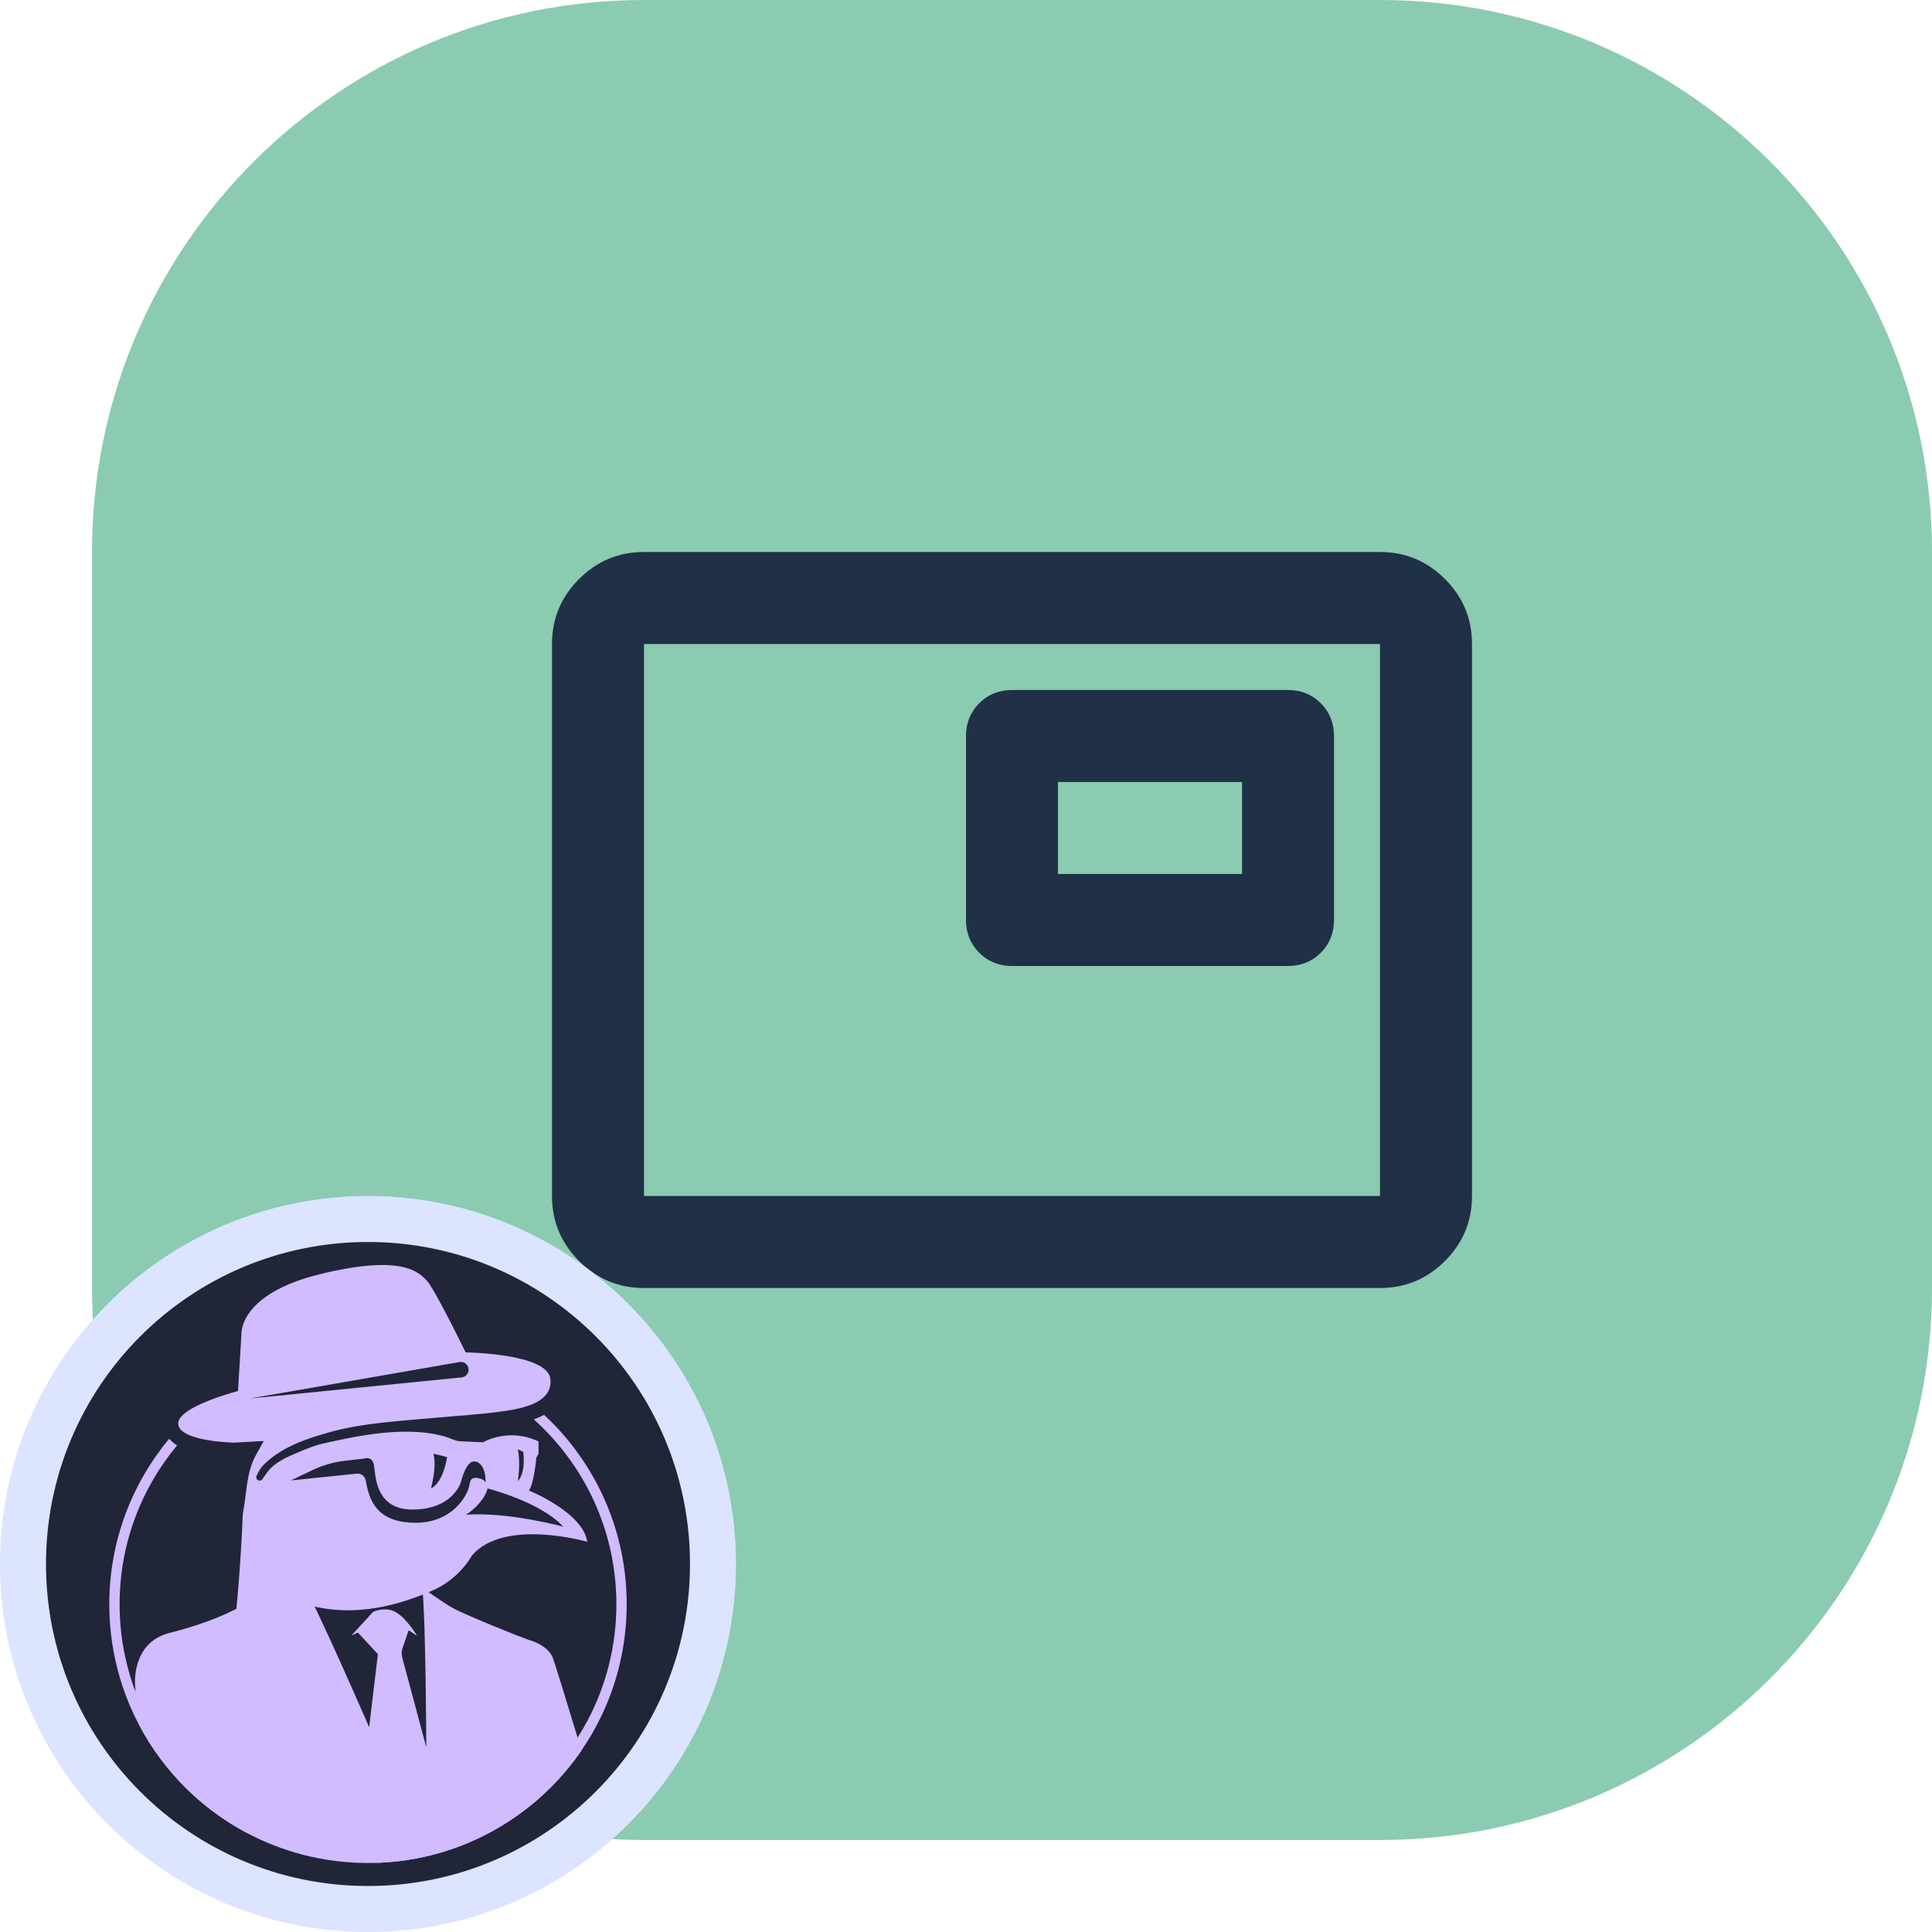
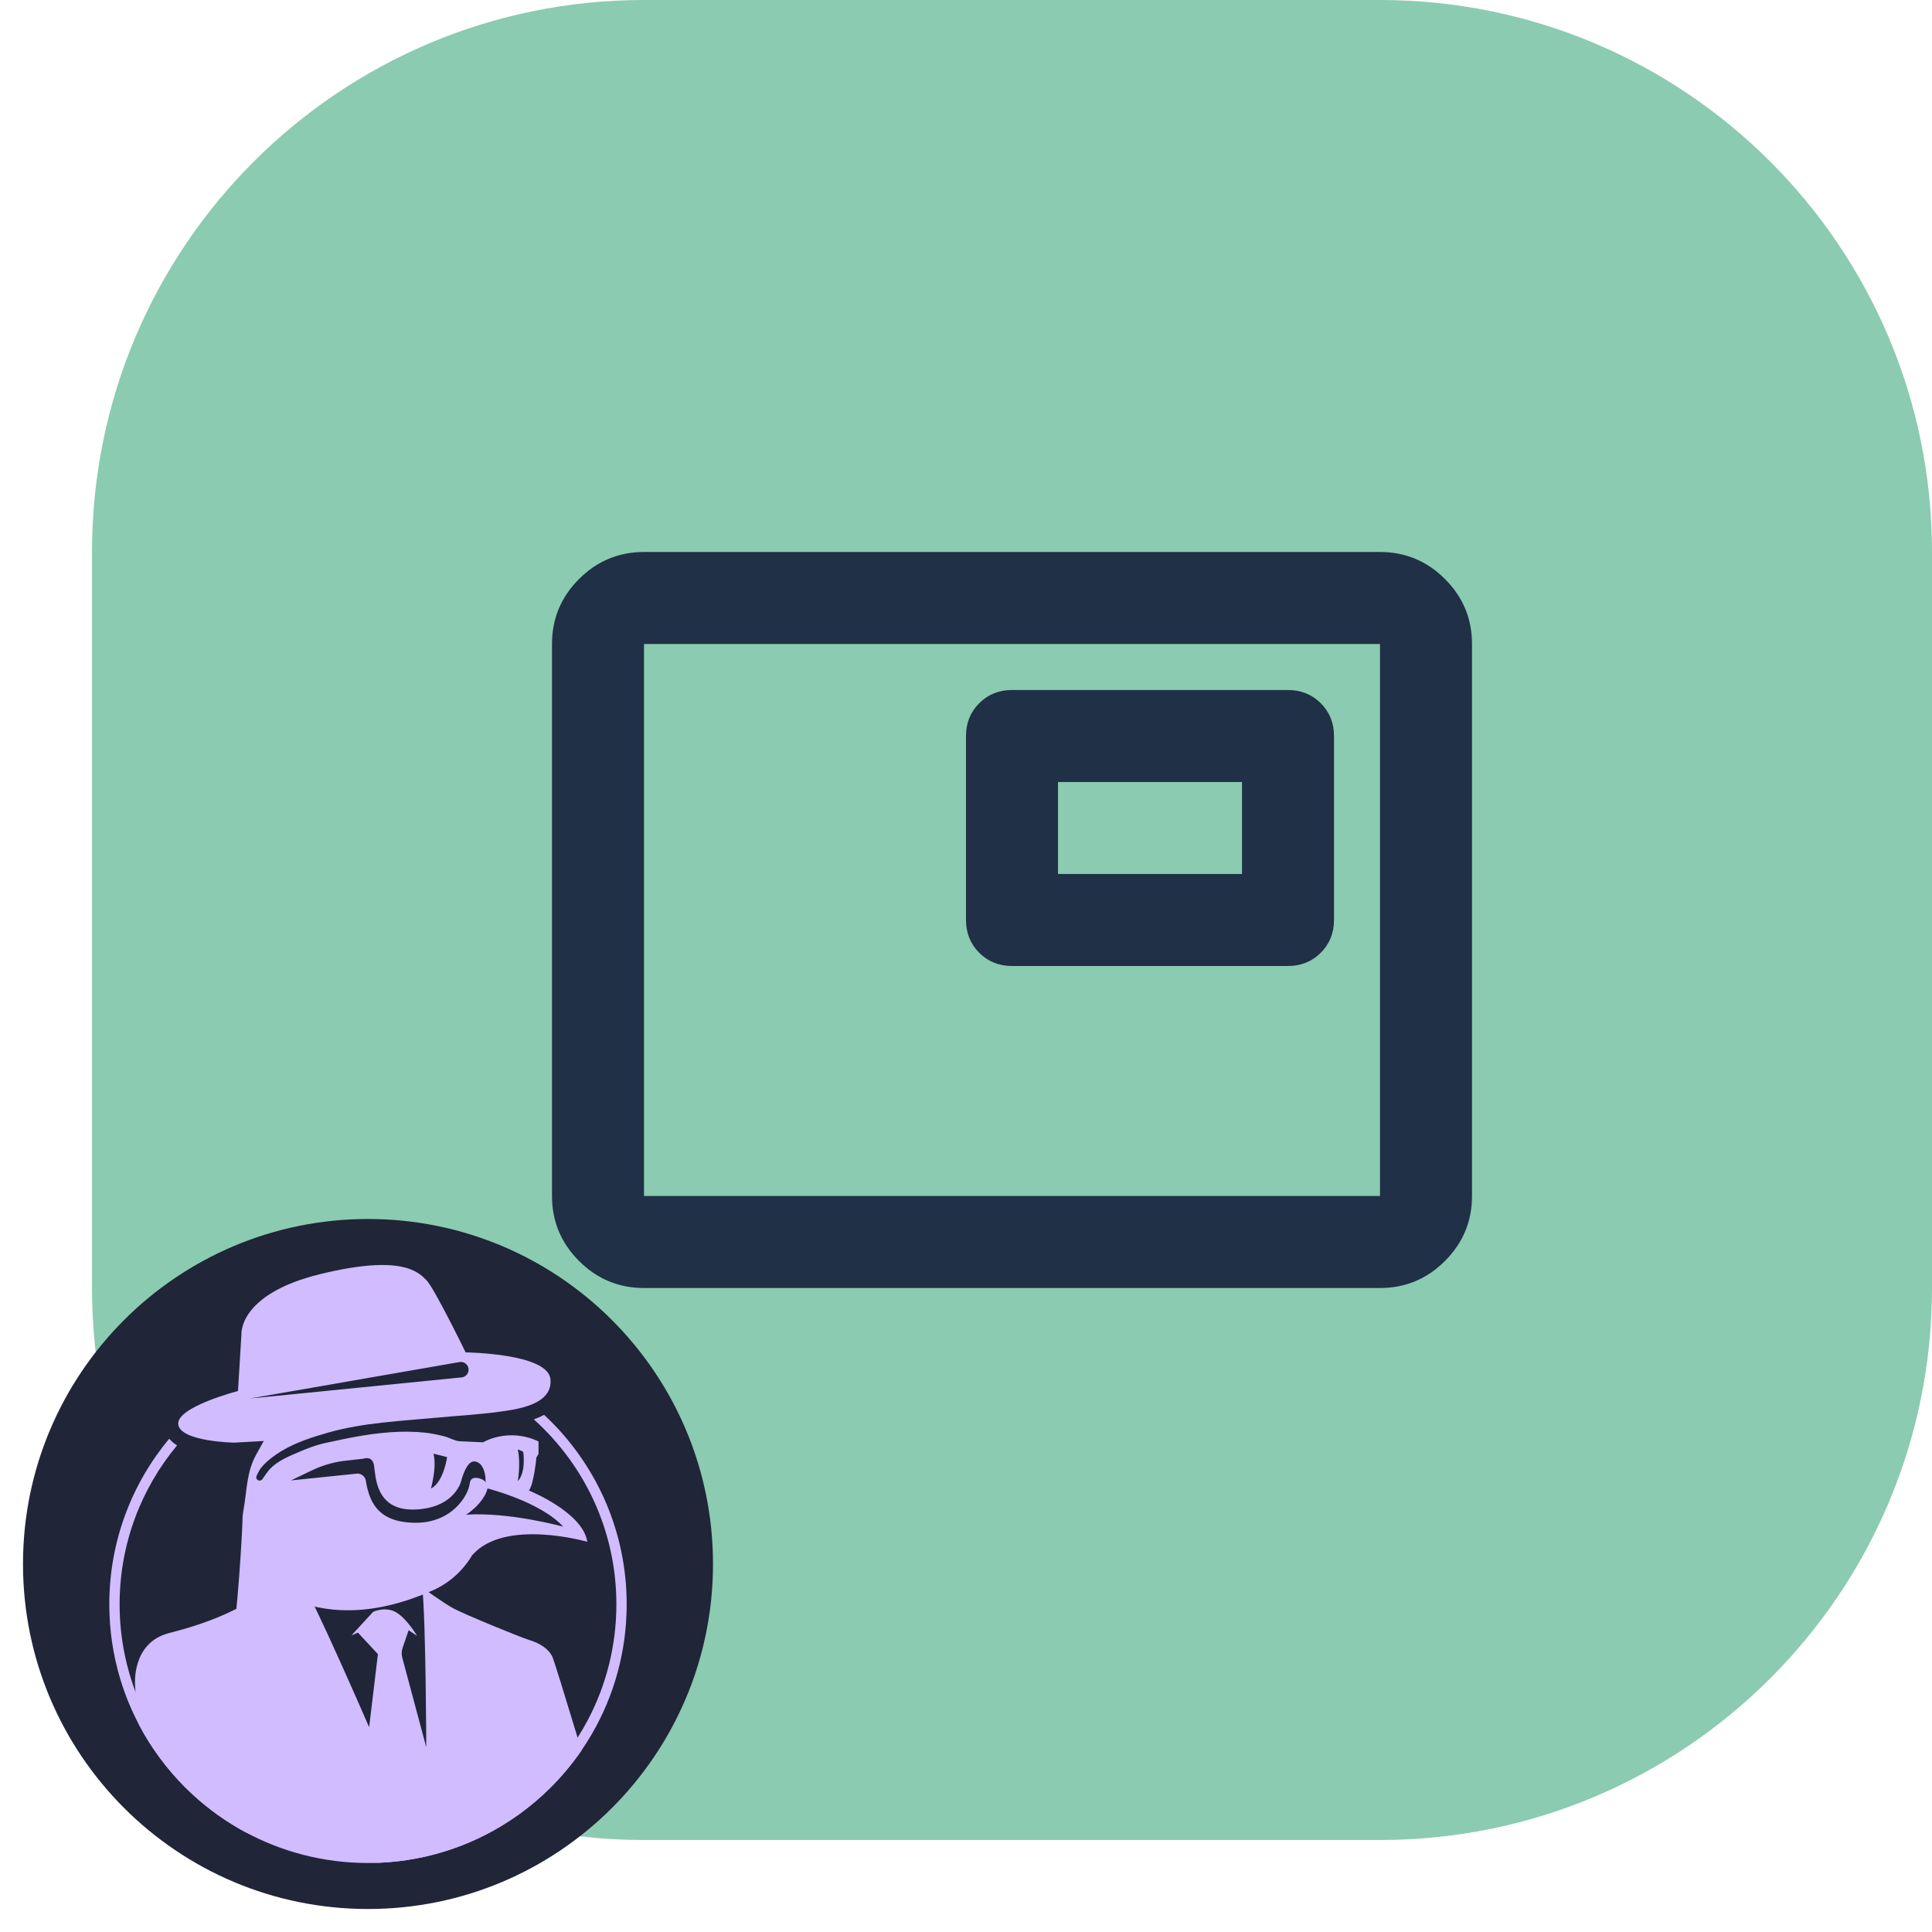
<svg xmlns="http://www.w3.org/2000/svg" width="40" height="40" viewBox="-2 0 42 42">
  <rect width="40" height="40" rx="12" fill="#8bcbb1" />
  <g transform="translate(8 32) scale(0.025 -0.025)">
    <path fill="#203047" d="M160 160Q127 160 103.5 183.5Q80 207 80 240V720Q80 753 103.5 776.5Q127 800 160 800H800Q833 800 856.5 776.5Q880 753 880 720V240Q880 207 856.5 183.5Q833 160 800 160ZM160 240H800Q800 240 800.0 240.0Q800 240 800 240V720Q800 720 800.0 720.0Q800 720 800 720H160Q160 720 160.0 720.0Q160 720 160 720V240Q160 240 160.0 240.0Q160 240 160 240ZM160 240Q160 240 160.0 240.0Q160 240 160 240V720Q160 720 160.0 720.0Q160 720 160 720Q160 720 160.0 720.0Q160 720 160 720V240Q160 240 160.0 240.0Q160 240 160 240ZM480 440H720Q737 440 748.5 451.5Q760 463 760 480V640Q760 657 748.5 668.5Q737 680 720 680H480Q463 680 451.5 668.5Q440 657 440 640V480Q440 463 451.5 451.5Q463 440 480 440ZM520 520V600H680V520Z" />
  </g>
  <g id="dux-badge" transform="translate(-26 2)">
-     <circle cx="32" cy="32" r="7.5" fill="#202538" stroke="#dce4ff" stroke-width="1" />
+     <circle cx="32" cy="32" r="7.5" fill="#202538" />
    <g transform="translate(26.376 25.5) scale(0.02329119)">
      <defs id="defs1">
        <clipPath clipPathUnits="userSpaceOnUse" id="clipPath21">
          <path d="M 0,1200 H 2000 V 0 H 0 Z" transform="translate(-673.8743,-704.2584)" id="path21" />
        </clipPath>
        <clipPath clipPathUnits="userSpaceOnUse" id="clipPath25">
          <path d="M 0,1200 H 2000 V 0 H 0 Z" transform="translate(-466.3045,-703.5978)" id="path25" />
        </clipPath>
        <clipPath clipPathUnits="userSpaceOnUse" id="clipPath27">
          <path d="M 0,1200 H 2000 V 0 H 0 Z" transform="translate(-695.28,-473.9274)" id="path27" />
        </clipPath>
        <clipPath clipPathUnits="userSpaceOnUse" id="clipPath29">
          <path d="M 0,1200 H 2000 V 0 H 0 Z" transform="translate(-457.9388,-632.9906)" id="path29" />
        </clipPath>
        <clipPath clipPathUnits="userSpaceOnUse" id="clipPath31">
          <path d="M 0,1200 H 2000 V 0 H 0 Z" transform="translate(-466.3045,-703.5978)" id="path31" />
        </clipPath>
        <clipPath clipPathUnits="userSpaceOnUse" id="clipPath33">
          <path d="M 0,1200 H 2000 V 0 H 0 Z" transform="translate(-614.5172,-638.933)" id="path33" />
        </clipPath>
      </defs>
      <g id="layer-MC0" transform="translate(-486.3102,-515.0272)">
        <path id="path20" d="M 0,0 C -1.568,1.568 -3.163,3.098 -4.787,4.61 -5.944,3.966 -7.185,3.35 -8.529,2.762 -9.658,2.277 -10.815,1.82 -11.981,1.4 c 1.885,-1.689 3.742,-3.425 5.552,-5.207 0.448,-0.429 0.886,-0.868 1.325,-1.306 2.221,-2.221 4.386,-4.498 6.476,-6.84 27.639,-30.784 44.453,-71.459 44.453,-116.089 0,-29.347 -7.259,-56.977 -20.09,-81.21 -2.192,-4.134 -4.544,-8.174 -7.054,-12.102 -6.83,-10.74 -14.827,-20.669 -23.785,-29.636 -5.944,-5.944 -12.317,-11.459 -19.073,-16.498 -0.56,-0.42 -1.12,-0.83 -1.689,-1.231 -28.675,-20.893 -63.975,-33.201 -102.186,-33.201 -48.018,0 -91.464,19.456 -122.948,50.93 -0.737,0.737 -1.465,1.474 -2.174,2.221 -0.55,0.569 -1.101,1.147 -1.633,1.726 -15.545,16.553 -27.881,36.14 -36.018,57.779 -3.098,8.211 -5.58,16.712 -7.409,25.464 -2.417,11.534 -3.686,23.496 -3.686,35.758 0.01,42.326 15.117,81.097 40.246,111.246 -2.072,1.278 -3.975,2.809 -5.534,4.637 -26.174,-31.399 -41.934,-71.822 -41.934,-115.883 0,-18.187 2.678,-35.748 7.67,-52.311 3.359,-11.142 7.754,-21.835 13.092,-31.95 8.528,-16.208 19.446,-30.961 32.276,-43.801 1.251,-1.25 2.529,-2.491 3.817,-3.685 0.662,-0.644 1.334,-1.26 2.006,-1.876 10.862,-9.938 22.945,-18.578 36,-25.661 25.632,-13.913 55.016,-21.816 86.229,-21.816 2.454,0 4.908,0.047 7.334,0.14 36.056,1.446 69.424,13.427 97.054,32.976 0.569,0.392 1.148,0.793 1.698,1.204 7.82,5.655 15.164,11.925 21.966,18.718 7.904,7.904 15.07,16.526 21.406,25.773 2.556,3.723 4.973,7.558 7.25,11.477 15.499,26.697 24.382,57.723 24.382,90.812 C 53.038,-78.055 32.762,-32.762 0,0" style="fill:#D0BCFF;fill-opacity:1;fill-rule:nonzero;stroke:none" transform="matrix(1.333333,0,0,-1.333333,898.4991,660.9888)" clip-path="url(#clipPath21)" />
        <path id="path24" d="M 0,0 -0.169,-0.292 C 1.43,-0.2 3.091,-0.108 4.798,0 Z" style="fill:#D0BCFF;fill-opacity:1;fill-rule:nonzero;stroke:none" transform="matrix(1.333333,0,0,-1.333333,621.7393,661.8696)" clip-path="url(#clipPath25)" />
        <path id="path26" d="m 0,0 c -6.336,-9.247 -13.502,-17.869 -21.406,-25.773 -6.802,-6.793 -14.146,-13.063 -21.965,-18.718 -0.551,-0.411 -1.129,-0.812 -1.699,-1.204 -27.629,-19.549 -60.998,-31.53 -97.053,-32.976 -33.247,1.129 -64.852,8.762 -93.564,21.676 -13.054,7.082 -25.138,15.723 -36,25.661 -0.672,0.616 -1.343,1.232 -2.006,1.876 -1.288,1.194 -2.566,2.435 -3.816,3.685 -12.831,12.84 -23.748,27.593 -32.277,43.801 -1.092,7.651 -1.941,15.378 -2.445,23.039 -0.102,1.502 -0.186,3.004 -0.261,4.497 0,0 -2.865,29.795 23.944,36.634 26.827,6.84 65.654,19.745 87.722,50.305 0,0 0.327,-8.38 5.506,-15.779 8.034,-11.422 46.674,-100.46 46.674,-100.46 l 6.121,51.135 -13.978,15.079 -4.553,-1.987 15.228,16.544 c 0,0 8.94,4.218 16.554,-0.653 7.605,-4.899 14.146,-16.153 14.146,-16.153 l -5.879,3.892 -4.227,-12.364 c -0.756,-2.184 -0.83,-4.535 -0.233,-6.784 l 16.796,-62.687 c 0,0 -0.243,87.415 -2.781,111.685 0,0 14.221,-10.367 21.621,-14.454 7.381,-4.078 47.215,-20.407 53.738,-22.395 6.504,-1.987 13.222,-5.841 15.882,-11.916 1.026,-2.351 8.594,-26.939 17.486,-56.229 C -1.829,6.028 -0.914,3.023 0,0" style="fill:#D0BCFF;fill-opacity:1;fill-rule:nonzero;stroke:none" transform="matrix(1.333333,0,0,-1.333333,927.04,968.0968)" clip-path="url(#clipPath27)" />
        <path id="path28" d="m 0,0 c 0,0 -3.081,-67.22 -8.64,-90.616 -5.559,-23.397 30.316,0 30.316,0 l 20.9,68.629 z" style="fill:#D0BCFF;fill-opacity:1;fill-rule:nonzero;stroke:none" transform="matrix(1.333333,0,0,-1.333333,610.5851,756.0125)" clip-path="url(#clipPath29)" />
        <path id="path30" d="M 0,0 -0.169,-0.292 C 1.43,-0.2 3.091,-0.108 4.798,0 Z" style="fill:#D0BCFF;fill-opacity:1;fill-rule:nonzero;stroke:none" transform="matrix(1.333333,0,0,-1.333333,621.7393,661.8696)" clip-path="url(#clipPath31)" />
        <path id="path32" d="m 0,0 c 0,0 12.178,7.604 15.029,18.355 0,0 36.913,-9.243 52.904,-26.719 C 66.887,-8.091 29.642,2.031 0,0 m -36.152,-5.643 c -26.791,0.404 -31.781,16.05 -34.086,29.523 -0.511,2.958 -3.148,5.073 -6.13,4.883 l -46.275,-4.764 14.922,7.14 c 3.505,1.687 7.164,3.077 10.895,4.17 3.742,1.093 7.556,1.901 11.429,2.376 4.051,0.499 8.542,1.01 13.46,1.509 0,0 6.19,2.459 7.414,-4.479 1.259,-6.926 0.499,-31.864 28.287,-31.103 27.777,0.76 32.612,19.412 32.612,19.412 0,0 3.458,14.471 9.232,14.257 5.263,-0.202 7.27,-6.142 7.853,-10.479 0.142,-1.045 -0.06,-3.54 0.582,-4.324 -0.939,1.152 -2.162,2.032 -3.564,2.554 C 7.604,26.113 3.065,26.945 2.471,21.658 1.616,13.877 -9.599,-6.059 -36.152,-5.643 m 13.306,48.354 9.528,-2.377 c 0,0 -2.388,-17.5 -11.227,-21.979 -0.25,-0.13 4.194,14.281 1.699,24.356 m 59.022,3.041 3.79,-1.687 c 0,0 2.198,-14.209 -3.79,-20.577 0,0 2.174,12.474 0,22.264 m -187.451,35.63 c 12.225,2.067 24.45,4.229 36.664,6.332 l 36.663,6.392 73.303,12.748 c 2.958,0.522 5.774,-1.462 6.285,-4.408 0.522,-2.947 -1.462,-5.762 -4.42,-6.285 -0.119,-0.024 -0.261,-0.036 -0.38,-0.047 H -3.184 L -114.243,85.029 c -12.344,-1.224 -24.676,-2.495 -37.032,-3.647 M 43.97,16.93 c 3.54,4.693 5.215,23.096 5.215,23.096 l 1.497,2.518 v 8.744 C 29.381,61.327 11.869,50.682 11.869,50.682 l -16.491,0.749 c -3.112,0.142 -7.449,2.637 -10.644,3.433 -4.42,1.093 -8.804,2.068 -13.342,2.566 -16.407,1.735 -32.933,0 -49.091,-2.934 -7.021,-1.271 -13.971,-2.851 -20.957,-4.325 -6.701,-1.425 -12.878,-3.908 -19.151,-6.605 -4.313,-1.842 -8.649,-3.659 -12.641,-6.119 -2.436,-1.496 -4.741,-3.243 -6.737,-5.31 -2.126,-2.21 -3.659,-4.859 -5.476,-7.319 -1.545,-2.091 -4.907,-0.463 -4.147,2.032 0.024,0.059 0.048,0.119 0.06,0.154 0.867,2.044 2.221,4.646 3.659,6.345 3.588,4.241 8.958,8.292 13.686,11.12 10.039,6.071 21.48,9.766 32.767,12.985 24.771,7.057 51.442,8.138 77.009,10.55 14.114,1.331 28.43,2.091 42.473,4.016 12.784,1.734 37.935,4.859 36.176,22.882 -1.71,18.129 -59.355,18.712 -59.355,18.712 0,0 -21.943,45.027 -27.372,50.468 -5.418,5.418 -16.503,18.474 -74.254,4.384 -57.739,-14.078 -55.327,-42.259 -55.327,-42.259 l -2.412,-39.622 c 0,0 -43.198,-11.179 -41.832,-23.321 1.391,-12.142 39.171,-12.819 39.171,-12.819 0,0 8.577,0.439 20.696,1.152 l -5.382,-9.683 c -6.749,-12.13 -6.38,-25.258 -8.851,-38.908 -4.277,-23.631 11.963,-52.702 33.978,-62.147 21.1,-9.053 53.949,-13.782 99.012,6.368 11.085,4.954 20.328,13.282 26.66,23.618 l 0.499,0.796 c 22.728,26.125 80.574,9.386 80.574,9.386 C 81.774,1.699 43.97,16.93 43.97,16.93" style="fill:#D0BCFF;fill-opacity:1;fill-rule:nonzero;stroke:none" transform="matrix(1.333333,0,0,-1.333333,819.3563,748.0893)" clip-path="url(#clipPath33)" />
      </g>
    </g>
  </g>
</svg>
